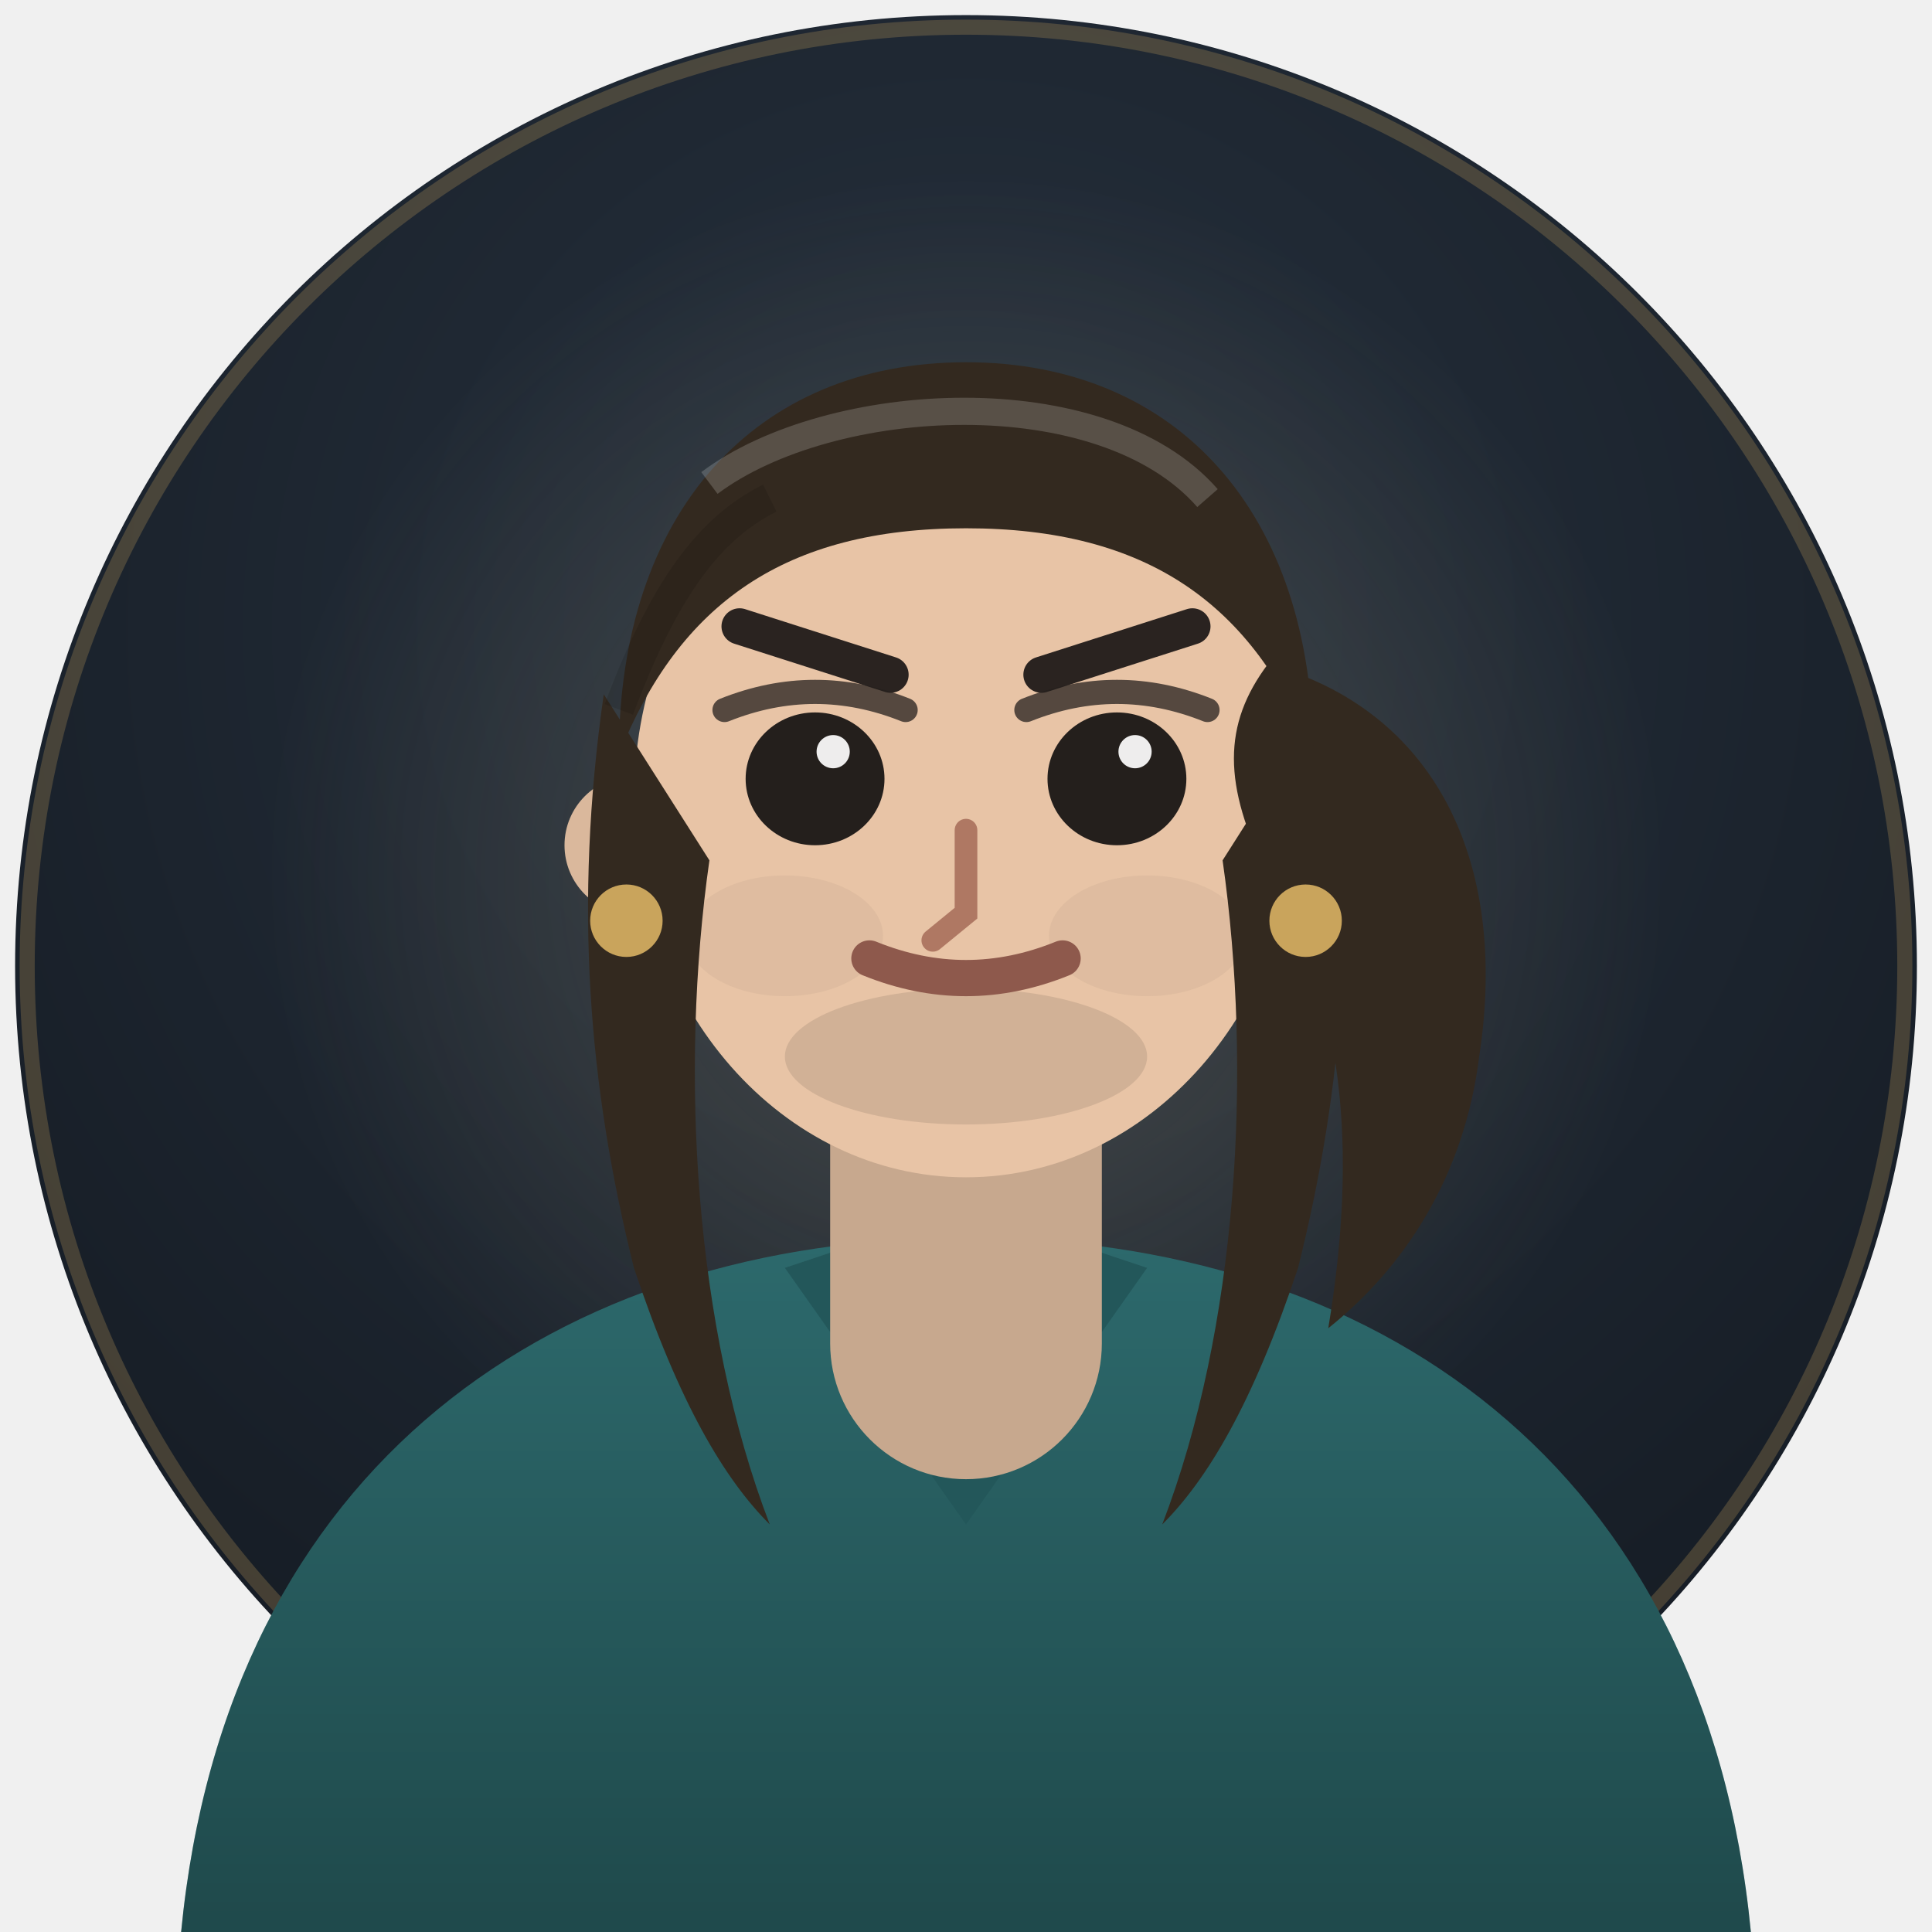
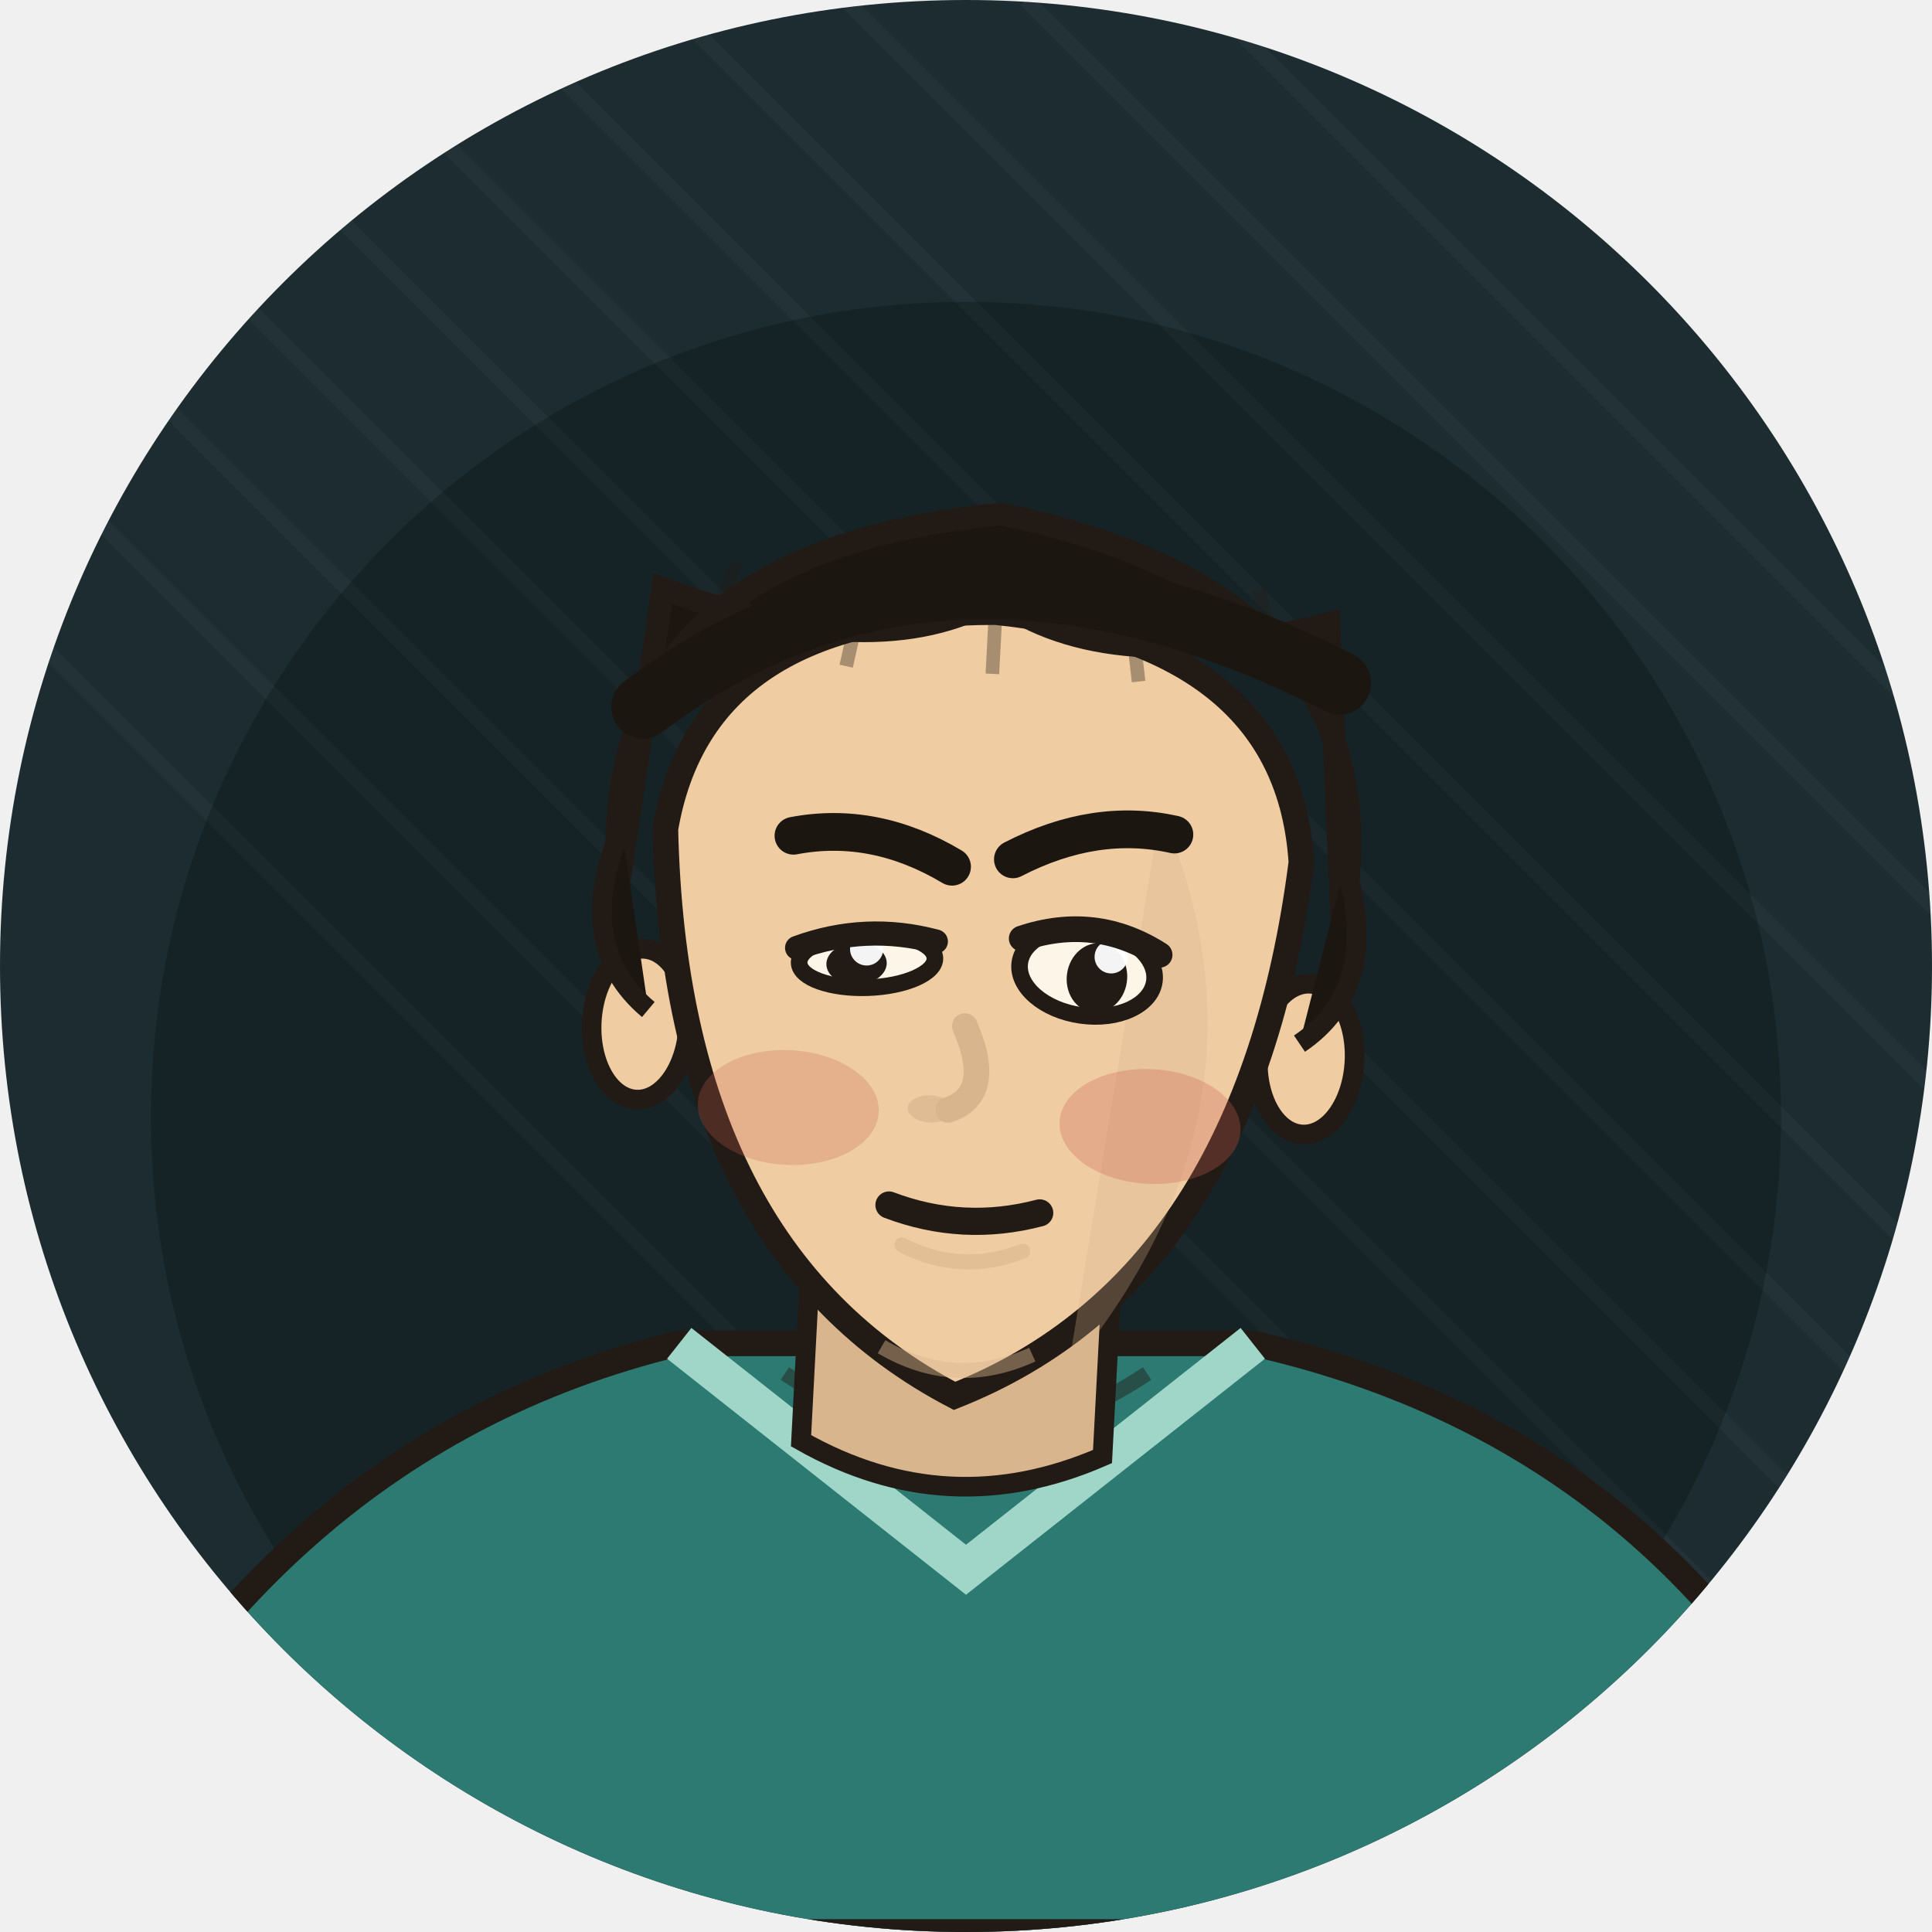
- <svg xmlns="http://www.w3.org/2000/svg" viewBox="0 0 128 128" role="img" aria-hidden="true">
+ <svg xmlns="http://www.w3.org/2000/svg" viewBox="0 0 128 128" width="256" height="256">
  <defs>
-     <radialGradient id="bg" cx="50%" cy="32%" r="74%">
-       <stop offset="0%" stop-color="#27323f" />
-       <stop offset="100%" stop-color="#141a22" />
-     </radialGradient>
-     <linearGradient id="shade" x1="0" y1="0" x2="0" y2="1">
-       <stop offset="0%" stop-color="#000" stop-opacity="0.05" />
-       <stop offset="100%" stop-color="#000" stop-opacity="0.34" />
-     </linearGradient>
-     <radialGradient id="warm" cx="50%" cy="50%" r="50%">
-       <stop offset="0%" stop-color="#f0d9a6" stop-opacity="0.20" />
-       <stop offset="100%" stop-color="#f0d9a6" stop-opacity="0" />
-     </radialGradient>
+     <clipPath id="round">
+       <circle cx="64" cy="64" r="64" />
+     </clipPath>
  </defs>
-   <circle cx="64" cy="64" r="63" fill="url(#bg)" />
-   <circle cx="64" cy="58" r="46" fill="url(#warm)" />
-   <circle cx="64" cy="64" r="62.2" fill="none" stroke="#c9a45c" stroke-opacity="0.26" />
-   <path d="M12 128c3-31 25-46 52-46s49 15 52 46z" fill="#2f6f72" />
-   <path d="M12 128c3-31 25-46 52-46s49 15 52 46z" fill="url(#shade)" />
-   <path d="M52 84l12 17 12-17-12-4z" fill="#23575a" />
-   <path d="M55 74h18v15a9 9 0 0 1-18 0z" fill="#c7a88e" />
-   <circle cx="42" cy="56" r="4.6" fill="#dab89c" />
-   <circle cx="86" cy="56" r="4.6" fill="#dab89c" />
-   <ellipse cx="64" cy="53" rx="22" ry="25" fill="#e8c4a6" />
-   <ellipse cx="52" cy="62" rx="6.5" ry="4" fill="#d7b69a" opacity="0.55" />
-   <ellipse cx="76" cy="62" rx="6.5" ry="4" fill="#d7b69a" opacity="0.55" />
-   <ellipse cx="64" cy="70" rx="12" ry="4.5" fill="#000" opacity="0.10" />
-   <path d="M84 44c11 3 16 13 14 26-1 8-5 14-10 18 2-12 1-22-4-30-3-6-3-10 0-14z" fill="#33291f" />
-   <path d="M40 46c-2 14-1 26 2 38 3 9 6 14 9 17-5-13-6-30-4-44z" fill="#33291f" />
-   <path d="M88 46c2 14 1 26-2 38-3 9-6 14-9 17 5-13 6-30 4-44z" fill="#33291f" />
-   <path d="M41 50c0-16 9-26 23-26s23 10 23 26c-4-10-11-15-23-15s-19 5-23 15z" fill="#33291f" />
-   <path d="M47 32c8-6 26-7 33 1" fill="none" stroke="#ffffff" stroke-opacity="0.18" stroke-width="1.8" />
-   <path d="M41 47c3-8 6-12 10-14" fill="none" stroke="#000" stroke-opacity="0.12" stroke-width="2" />
-   <path d="M49 41.5L59 44.7" stroke="#2a2320" stroke-width="2.4" stroke-linecap="round" />
-   <path d="M69 44.7L79 41.5" stroke="#2a2320" stroke-width="2.4" stroke-linecap="round" />
-   <path d="M48.0 47.04q6.0 -2.4 12.0 0" fill="none" stroke="#241f1c" stroke-width="1.6" stroke-linecap="round" stroke-opacity="0.75" />
-   <ellipse cx="54" cy="51.6" rx="4.6" ry="4.4" fill="#241f1c" />
-   <circle cx="55.2" cy="49.8" r="1.1" fill="#fff" fill-opacity="0.92" />
-   <path d="M68.0 47.04q6.0 -2.4 12.0 0" fill="none" stroke="#241f1c" stroke-width="1.6" stroke-linecap="round" stroke-opacity="0.75" />
-   <ellipse cx="74" cy="51.6" rx="4.6" ry="4.4" fill="#241f1c" />
-   <circle cx="75.2" cy="49.8" r="1.1" fill="#fff" fill-opacity="0.92" />
-   <path d="M64 55v5.5l-2.2 1.8" fill="none" stroke="#a9705c" stroke-width="1.5" stroke-linecap="round" stroke-opacity="0.9" />
-   <path d="M57.6 63.5q6.4 2.6 12.8 0" fill="none" stroke="#8e594c" stroke-width="2.4" stroke-linecap="round" />
-   <circle cx="41.5" cy="61" r="2.4" fill="#c9a45c" />
-   <circle cx="86.5" cy="61" r="2.4" fill="#c9a45c" />
+   <g clip-path="url(#round)">
+     <rect width="128" height="128" fill="#1c2c30" />
+     <line x1="-40" y1="0" x2="120" y2="160" stroke="#ffffff" stroke-width="1" opacity="0.03" />
+     <line x1="-28" y1="0" x2="132" y2="160" stroke="#ffffff" stroke-width="1" opacity="0.03" />
+     <line x1="-16" y1="0" x2="144" y2="160" stroke="#ffffff" stroke-width="1" opacity="0.03" />
+     <line x1="-4" y1="0" x2="156" y2="160" stroke="#ffffff" stroke-width="1" opacity="0.03" />
+     <line x1="8" y1="0" x2="168" y2="160" stroke="#ffffff" stroke-width="1" opacity="0.03" />
+     <line x1="20" y1="0" x2="180" y2="160" stroke="#ffffff" stroke-width="1" opacity="0.03" />
+     <line x1="32" y1="0" x2="192" y2="160" stroke="#ffffff" stroke-width="1" opacity="0.03" />
+     <line x1="44" y1="0" x2="204" y2="160" stroke="#ffffff" stroke-width="1" opacity="0.03" />
+     <line x1="56" y1="0" x2="216" y2="160" stroke="#ffffff" stroke-width="1" opacity="0.03" />
+     <line x1="68" y1="0" x2="228" y2="160" stroke="#ffffff" stroke-width="1" opacity="0.03" />
+     <line x1="80" y1="0" x2="240" y2="160" stroke="#ffffff" stroke-width="1" opacity="0.03" />
+     <line x1="92" y1="0" x2="252" y2="160" stroke="#ffffff" stroke-width="1" opacity="0.03" />
+     <line x1="104" y1="0" x2="264" y2="160" stroke="#ffffff" stroke-width="1" opacity="0.03" />
+     <line x1="116" y1="0" x2="276" y2="160" stroke="#ffffff" stroke-width="1" opacity="0.03" />
+     <line x1="128" y1="0" x2="288" y2="160" stroke="#ffffff" stroke-width="1" opacity="0.03" />
+     <line x1="140" y1="0" x2="300" y2="160" stroke="#ffffff" stroke-width="1" opacity="0.03" />
+     <circle cx="64" cy="74" r="54" fill="#000000" opacity="0.20" />
+     <path d="M2 128 Q16 96 45 89 L83 89 Q114 96 126 128 Z" fill="#2c7a72" stroke="#221a15" stroke-width="1.7" />
+     <path d="M45 89 L64 104 L83 89" fill="none" stroke="#9fd6c8" stroke-width="2.6" />
+     <path d="M52 91 Q64 99 76 91" fill="none" stroke="#221a15" stroke-width="1" opacity="0.45" />
+     <g transform="rotate(3.0 64 78)">
+       <path d="M54 82 L54 96 Q64 101 74 96 L74 82 Z" fill="#d9b58d" stroke="#221a15" stroke-width="1.3" />
+       <ellipse cx="41.9" cy="69.0" rx="3.2" ry="5.0" fill="#efcca2" stroke="#221a15" stroke-width="1.3" />
+       <ellipse cx="86.1" cy="69.0" rx="3.2" ry="5.0" fill="#efcca2" stroke="#221a15" stroke-width="1.3" />
+       <path d="M42.9 56.0 Q45.0 83.8 64.0 92.5 Q83.0 83.8 85.1 56.0 Q83.4 41.5 64.0 40.5 Q44.6 41.5 42.9 56.0 Z" fill="#efcca2" stroke="#221a15" stroke-width="1.7" />
+       <path d="M75.6 53.0 Q85.1 72.1 71.4 90.5" fill="#d9b58d" opacity="0.28" />
+       <ellipse cx="52.0" cy="74.0" rx="6.0" ry="3.8" fill="#c9604f" opacity="0.26" />
+       <ellipse cx="76.0" cy="74.0" rx="6.0" ry="3.8" fill="#c9604f" opacity="0.30" />
+       <g transform="translate(56.7 64.0) rotate(-5)">
+         <ellipse rx="4.5" ry="1.8" fill="#fdf6e8" />
+         <ellipse cx="-0.7" cy="0.18" rx="2.0" ry="1.4" fill="#221a15" />
+         <circle cx="0.00" cy="-0.77" r="1.1" fill="#ffffff" opacity="0.95" />
+         <ellipse rx="4.5" ry="1.8" fill="none" stroke="#221a15" stroke-width="1.1" />
+         <path d="M-4.6 -1.0 Q0 -2.5 4.6 -1.1" fill="none" stroke="#221a15" stroke-width="1.6" stroke-linecap="round" />
+       </g>
+       <g transform="translate(71.3 64.0) rotate(5)">
+         <ellipse rx="4.5" ry="2.9" fill="#fdf6e8" />
+         <ellipse cx="0.7" cy="0.29" rx="2.0" ry="2.3" fill="#221a15" />
+         <circle cx="1.44" cy="-1.22" r="1.1" fill="#ffffff" opacity="0.95" />
+         <ellipse rx="4.5" ry="2.9" fill="none" stroke="#221a15" stroke-width="1.1" />
+         <path d="M-4.6 -1.6 Q0 -3.9 4.6 -1.8" fill="none" stroke="#221a15" stroke-width="1.7" stroke-linecap="round" />
+       </g>
+       <path d="M51.4 56.0 Q56.7 54.7 62.0 57.5" fill="none" stroke="#1c1611" stroke-width="2.5" stroke-linecap="round" />
+       <path d="M66.0 56.8 Q71.3 53.7 76.6 54.6" fill="none" stroke="#1c1611" stroke-width="2.5" stroke-linecap="round" />
+       <path d="M63.4 68.0 q2.2 4.4 -0.8 5.6" fill="none" stroke="#d9b58d" stroke-width="1.7" stroke-linecap="round" />
+       <ellipse cx="61.4" cy="73.6" rx="1.5" ry="0.9" fill="#d9b58d" opacity="0.7" />
+       <path d="M59.0 80.1 Q64.0 81.7 69.0 80.1" fill="none" stroke="#221a15" stroke-width="1.8" stroke-linecap="round" />
+       <path d="M60.0 82.7 Q64.0 84.5 68.0 82.7" fill="none" stroke="#d9b58d" stroke-width="1" opacity="0.55" stroke-linecap="round" />
+       <path d="M59.0 89.5 q5 2.6 10 0" fill="none" stroke="#d9b58d" stroke-width="1" opacity="0.45" />
+       <path d="M40.0 60.0 Q37.1 38.0 64.0 34.0 Q90.9 38.0 88.0 60.0 L86.1 40.1 Q71.7 44.6 64.0 39.6 Q56.3 44.6 41.9 40.1 Z" fill="#1c1611" stroke="#221a15" stroke-width="1.5" />
+       <path d="M40.0 56 Q37.1 64 42.4 68" fill="#1c1611" stroke="#221a15" stroke-width="1.3" />
+       <path d="M88.0 56 Q90.9 64 85.6 68" fill="#1c1611" stroke="#221a15" stroke-width="1.3" />
+       <path d="M46.7 38.1 l-2.2 6.5" stroke="#221a15" stroke-width="0.9" opacity="0.35" fill="none" />
+       <path d="M55.4 38.1 l-1.1 6.5" stroke="#221a15" stroke-width="0.9" opacity="0.35" fill="none" />
+       <path d="M64.0 38.1 l0.0 6.5" stroke="#221a15" stroke-width="0.9" opacity="0.35" fill="none" />
+       <path d="M72.6 38.1 l1.1 6.5" stroke="#221a15" stroke-width="0.9" opacity="0.35" fill="none" />
+       <path d="M81.3 38.1 l2.2 6.5" stroke="#221a15" stroke-width="0.9" opacity="0.35" fill="none" />
+       <path d="M41.0 48.0 Q60.0 32.0 87.0 44.0" fill="none" stroke="#1c1611" stroke-width="4.2" stroke-linecap="round" />
+     </g>
+   </g>
</svg>
